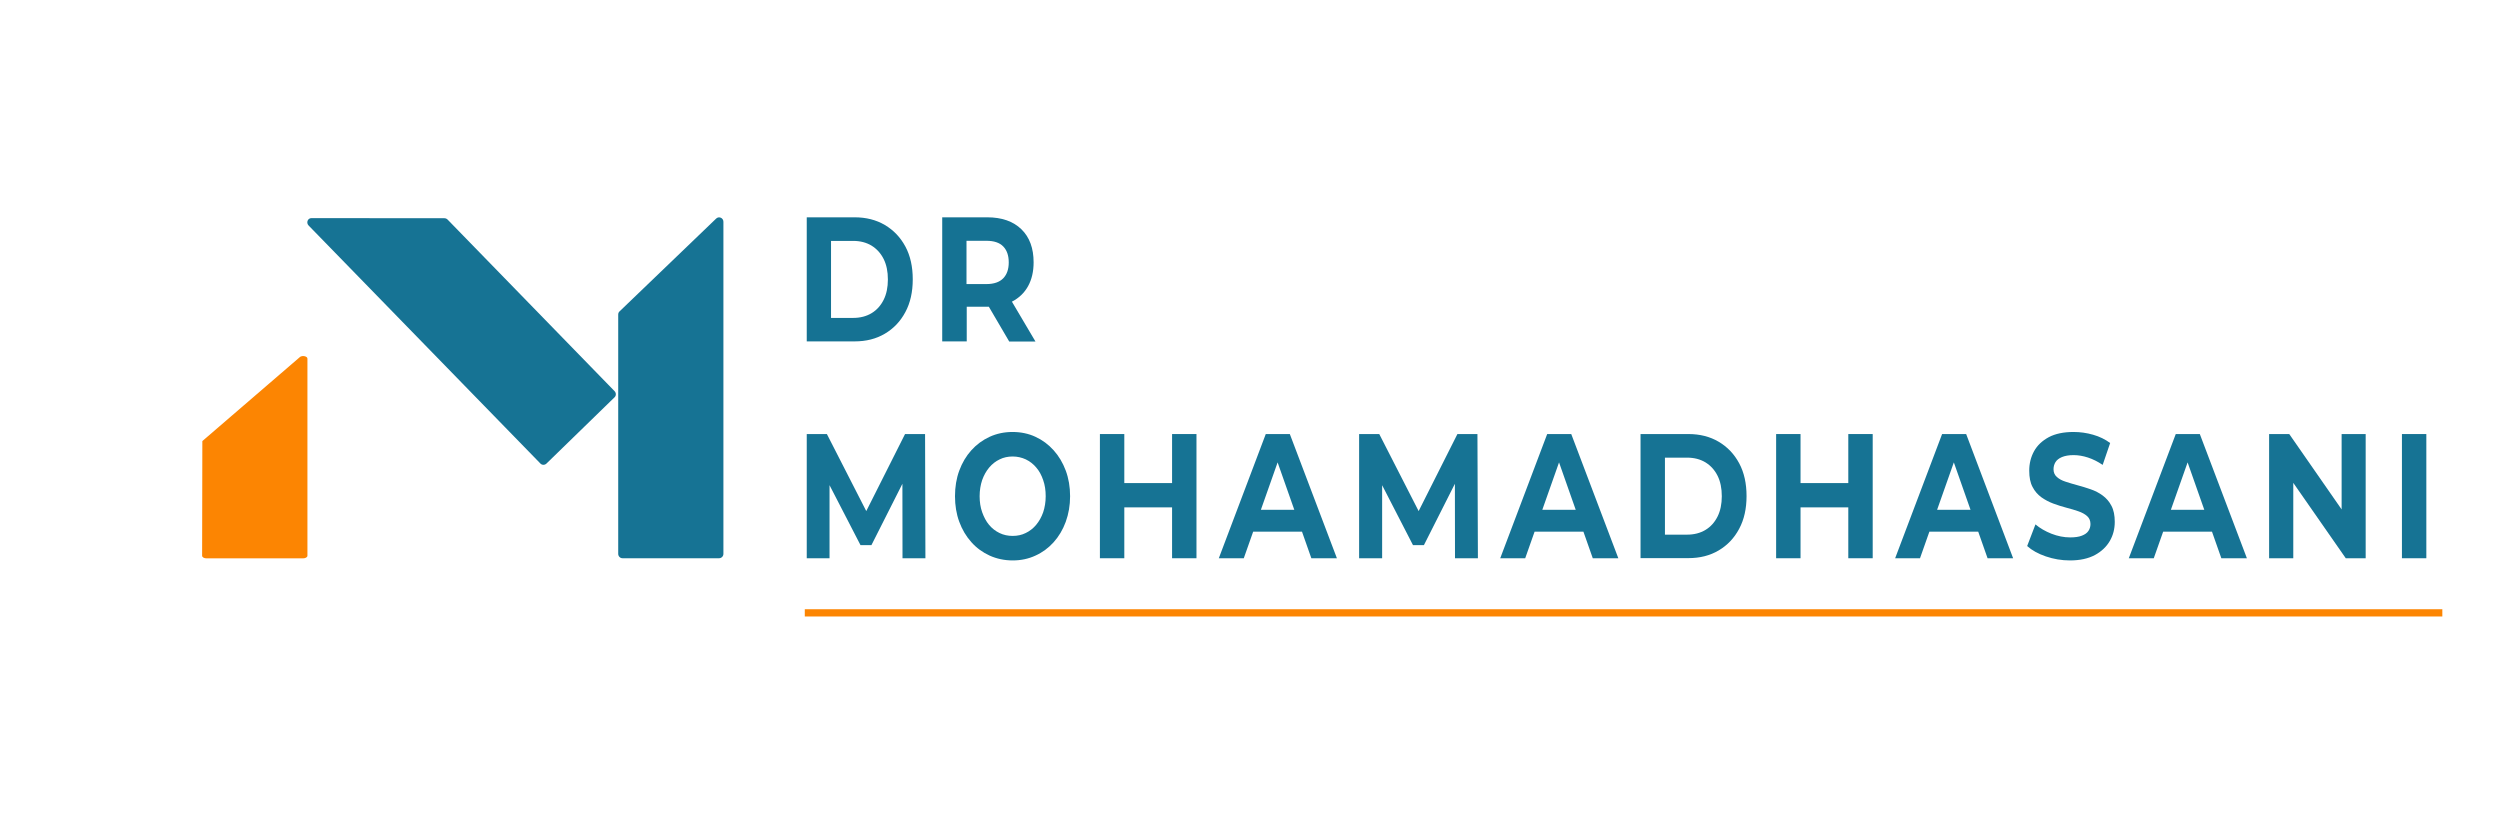
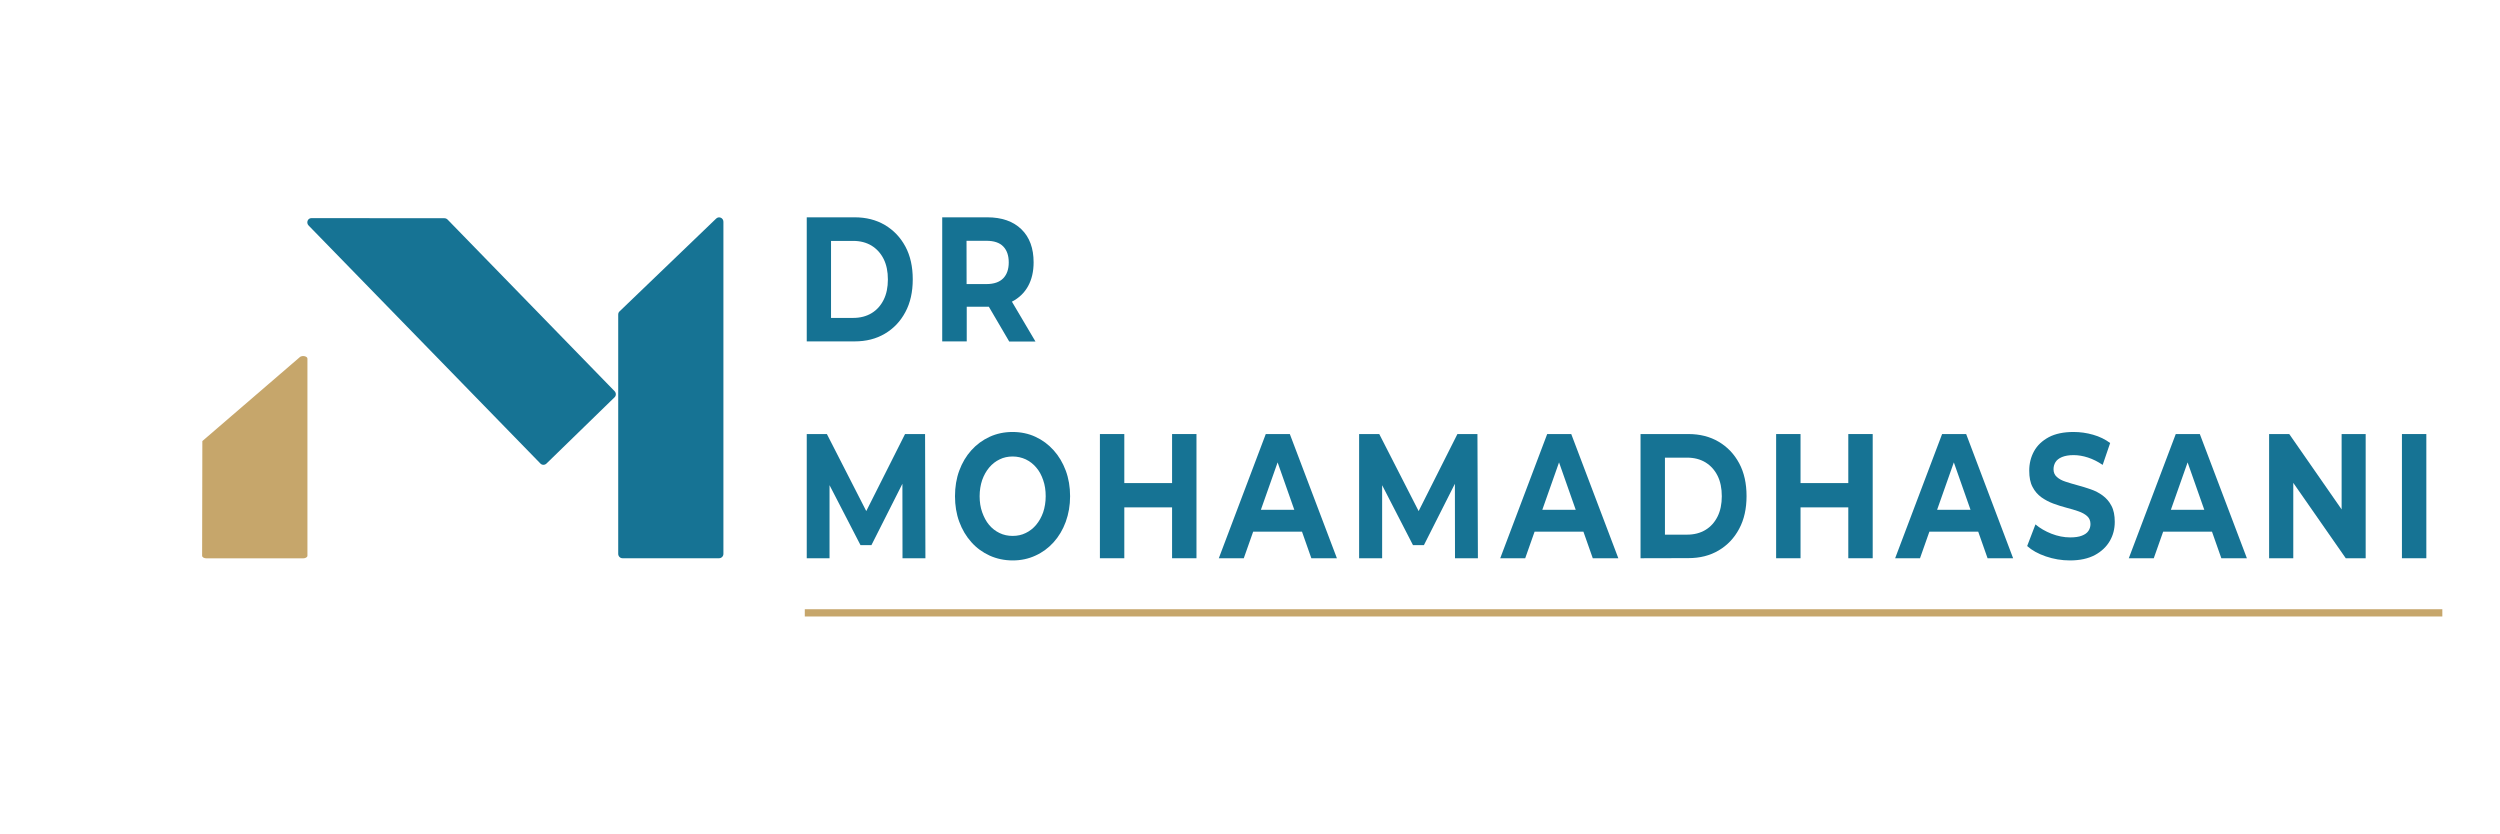
<svg xmlns="http://www.w3.org/2000/svg" version="1.1" id="Layer_1" x="0px" y="0px" viewBox="0 0 2172 724" style="enable-background:new 0 0 2172 724;" xml:space="preserve">
  <style type="text/css">
	.st0{fill:#167394;}
	.st1{fill:#157293;}
- 	.st2{fill:#FC8502;}
+ 	.st2{fill:#C6A66B;}
</style>
  <g>
    <g>
      <path class="st0" d="M700.9,485V377.1h17.5l38.9,76.1H748l38.3-76.1h17.4L804,485h-19.9l-0.1-72h3.7l-30.6,60.6h-9.5L716.3,413    h4.4v72H700.9z" />
-       <path class="st0" d="M879.9,486.9c-7.2,0-13.9-1.4-20.1-4.2c-6.1-2.8-11.5-6.7-15.9-11.7c-4.5-5-8-10.9-10.5-17.7    c-2.5-6.8-3.7-14.2-3.7-22.2c0-8,1.2-15.4,3.7-22.2s6-12.7,10.5-17.7c4.5-5,9.8-8.9,15.9-11.7c6.1-2.8,12.7-4.2,19.9-4.2    c7.2,0,13.9,1.4,19.9,4.2c6.1,2.8,11.3,6.7,15.8,11.7c4.5,5,8,10.9,10.5,17.6c2.5,6.7,3.8,14.2,3.8,22.3c0,8-1.3,15.4-3.8,22.3    c-2.5,6.8-6,12.7-10.5,17.7c-4.5,5-9.8,8.9-15.8,11.6C893.6,485.5,887,486.9,879.9,486.9z M879.8,465.6c4.1,0,7.9-0.8,11.3-2.5    c3.4-1.6,6.5-4,9.1-7.1c2.6-3.1,4.6-6.7,6.1-10.9c1.4-4.2,2.2-8.9,2.2-14c0-5.1-0.7-9.8-2.2-14c-1.4-4.2-3.4-7.9-6-10.9    c-2.6-3.1-5.6-5.4-9.1-7.1c-3.5-1.6-7.3-2.5-11.4-2.5c-4.1,0-7.9,0.8-11.3,2.5c-3.4,1.6-6.5,4-9.1,7.1c-2.6,3.1-4.6,6.7-6.1,10.9    c-1.4,4.2-2.2,8.9-2.2,14c0,5,0.7,9.7,2.2,13.9s3.4,7.9,6,11c2.6,3.1,5.6,5.4,9.1,7.1C871.9,464.8,875.7,465.6,879.8,465.6z" />
+       <path class="st0" d="M879.9,486.9c-7.2,0-13.9-1.4-20.1-4.2c-6.1-2.8-11.5-6.7-15.9-11.7c-4.5-5-8-10.9-10.5-17.7    c-2.5-6.8-3.7-14.2-3.7-22.2s1.2-15.4,3.7-22.2s6-12.7,10.5-17.7s9.8-8.9,15.9-11.7c6.1-2.8,12.7-4.2,19.9-4.2s13.9,1.4,19.9,4.2    c6.1,2.8,11.3,6.7,15.8,11.7s8,10.9,10.5,17.6s3.8,14.2,3.8,22.3c0,8-1.3,15.4-3.8,22.3c-2.5,6.8-6,12.7-10.5,17.7    s-9.8,8.9-15.8,11.6C893.6,485.5,887,486.9,879.9,486.9z M879.8,465.6c4.1,0,7.9-0.8,11.3-2.5c3.4-1.6,6.5-4,9.1-7.1    s4.6-6.7,6.1-10.9c1.4-4.2,2.2-8.9,2.2-14s-0.7-9.8-2.2-14c-1.4-4.2-3.4-7.9-6-10.9c-2.6-3.1-5.6-5.4-9.1-7.1    c-3.5-1.6-7.3-2.5-11.4-2.5c-4.1,0-7.9,0.8-11.3,2.5c-3.4,1.6-6.5,4-9.1,7.1s-4.6,6.7-6.1,10.9c-1.4,4.2-2.2,8.9-2.2,14    c0,5,0.7,9.7,2.2,13.9s3.4,7.9,6,11s5.6,5.4,9.1,7.1C871.9,464.8,875.7,465.6,879.8,465.6z" />
      <path class="st0" d="M955.6,485V377.1h21.2V485H955.6z M975.2,440.8v-21.1h44.7v21.1H975.2z M1018.3,485V377.1h21.2V485H1018.3z" />
      <path class="st0" d="M1058.9,485l40.8-107.9h20.9l40.9,107.9h-22.2l-33.5-95.2h8.4l-33.6,95.2H1058.9z M1079.3,461.9l5.6-19h47    l5.7,19H1079.3z" />
      <path class="st0" d="M1180.8,485V377.1h17.5l38.9,76.1h-9.3l38.3-76.1h17.4L1284,485h-19.9l-0.1-72h3.7l-30.6,60.6h-9.5    l-31.2-60.6h4.4v72H1180.8z" />
      <path class="st0" d="M1303.4,485l40.8-107.9h20.9L1406,485h-22.2l-33.5-95.2h8.4l-33.6,95.2H1303.4z M1323.8,461.9l5.6-19h47    l5.7,19H1323.8z" />
-       <path class="st0" d="M1425.3,485V377.1h41.6c9.9,0,18.7,2.2,26.3,6.7c7.6,4.5,13.5,10.7,17.8,18.7c4.3,8,6.4,17.5,6.4,28.5    c0,10.9-2.1,20.4-6.4,28.4c-4.3,8.1-10.2,14.3-17.8,18.8c-7.6,4.5-16.3,6.7-26.3,6.7H1425.3z M1446.5,464.5h19.3    c6.1,0,11.4-1.4,15.9-4.1c4.5-2.7,8-6.6,10.5-11.6c2.5-5,3.7-10.9,3.7-17.7c0-6.9-1.2-12.8-3.7-17.8c-2.5-5-6-8.8-10.5-11.6    c-4.5-2.7-9.8-4.1-15.9-4.1h-19.3V464.5z" />
+       <path class="st0" d="M1425.3,485V377.1h41.6c9.9,0,18.7,2.2,26.3,6.7c7.6,4.5,13.5,10.7,17.8,18.7s6.4,17.5,6.4,28.5    c0,10.9-2.1,20.4-6.4,28.4c-4.3,8.1-10.2,14.3-17.8,18.8c-7.6,4.5-16.3,6.7-26.3,6.7L1425.3,485L1425.3,485z M1446.5,464.5h19.3    c6.1,0,11.4-1.4,15.9-4.1s8-6.6,10.5-11.6s3.7-10.9,3.7-17.7c0-6.9-1.2-12.8-3.7-17.8s-6-8.8-10.5-11.6c-4.5-2.7-9.8-4.1-15.9-4.1    h-19.3V464.5z" />
      <path class="st0" d="M1543.1,485V377.1h21.2V485H1543.1z M1562.7,440.8v-21.1h44.7v21.1H1562.7z M1605.8,485V377.1h21.2V485    H1605.8z" />
      <path class="st0" d="M1646.5,485l40.8-107.9h20.9L1749,485h-22.2l-33.5-95.2h8.4l-33.6,95.2H1646.5z M1666.8,461.9l5.6-19h47    l5.8,19H1666.8z" />
-       <path class="st0" d="M1798.4,486.9c-7.3,0-14.3-1.2-21-3.5c-6.7-2.3-12.1-5.3-16.2-9l7.2-18.8c3.9,3.3,8.6,6,13.9,8.1    c5.4,2.1,10.8,3.2,16.3,3.2c4.2,0,7.6-0.5,10.1-1.5c2.6-1,4.5-2.3,5.7-4.1c1.2-1.7,1.8-3.8,1.8-6c0-2.9-1-5.2-2.9-6.9    c-1.9-1.7-4.4-3.1-7.6-4.2c-3.1-1.1-6.6-2.1-10.4-3.1c-3.8-1-7.6-2.2-11.4-3.6c-3.8-1.4-7.3-3.3-10.4-5.5    c-3.1-2.3-5.7-5.2-7.6-8.9c-2-3.7-2.9-8.4-2.9-14.2c0-6.2,1.4-11.8,4.2-16.9c2.8-5.1,7.1-9.1,12.8-12.2c5.7-3,12.9-4.5,21.5-4.5    c5.8,0,11.4,0.8,17,2.4c5.6,1.6,10.5,4,14.8,7.2l-6.5,19c-4.3-2.9-8.5-5-12.8-6.4c-4.3-1.4-8.5-2.1-12.5-2.1    c-4.1,0-7.4,0.6-10.1,1.7c-2.6,1.1-4.5,2.6-5.6,4.4c-1.1,1.8-1.7,3.9-1.7,6.2c0,2.8,1,5,2.9,6.7s4.4,3.1,7.6,4.1    c3.1,1,6.6,2.1,10.4,3.1c3.8,1,7.6,2.2,11.4,3.5c3.8,1.3,7.3,3.1,10.4,5.4c3.1,2.3,5.7,5.2,7.6,8.9c2,3.7,2.9,8.4,2.9,14    c0,6.1-1.4,11.6-4.3,16.6c-2.9,5-7.2,9.1-12.9,12.2C1814.3,485.3,1807.1,486.9,1798.4,486.9z" />
+       <path class="st0" d="M1798.4,486.9c-7.3,0-14.3-1.2-21-3.5s-12.1-5.3-16.2-9l7.2-18.8c3.9,3.3,8.6,6,13.9,8.1    c5.4,2.1,10.8,3.2,16.3,3.2c4.2,0,7.6-0.5,10.1-1.5c2.6-1,4.5-2.3,5.7-4.1c1.2-1.7,1.8-3.8,1.8-6c0-2.9-1-5.2-2.9-6.9    c-1.9-1.7-4.4-3.1-7.6-4.2c-3.1-1.1-6.6-2.1-10.4-3.1s-7.6-2.2-11.4-3.6s-7.3-3.3-10.4-5.5c-3.1-2.3-5.7-5.2-7.6-8.9    c-2-3.7-2.9-8.4-2.9-14.2c0-6.2,1.4-11.8,4.2-16.9c2.8-5.1,7.1-9.1,12.8-12.2c5.7-3,12.9-4.5,21.5-4.5c5.8,0,11.4,0.8,17,2.4    s10.5,4,14.8,7.2l-6.5,19c-4.3-2.9-8.5-5-12.8-6.4s-8.5-2.1-12.5-2.1c-4.1,0-7.4,0.6-10.1,1.7c-2.6,1.1-4.5,2.6-5.6,4.4    s-1.7,3.9-1.7,6.2c0,2.8,1,5,2.9,6.7s4.4,3.1,7.6,4.1c3.1,1,6.6,2.1,10.4,3.1s7.6,2.2,11.4,3.5s7.3,3.1,10.4,5.4s5.7,5.2,7.6,8.9    c2,3.7,2.9,8.4,2.9,14c0,6.1-1.4,11.6-4.3,16.6s-7.2,9.1-12.9,12.2C1814.3,485.3,1807.1,486.9,1798.4,486.9z" />
      <path class="st0" d="M1849.5,485l40.8-107.9h20.9l40.9,107.9h-22.2l-33.5-95.2h8.4l-33.6,95.2H1849.5z M1869.9,461.9l5.6-19h47    l5.8,19H1869.9z" />
      <path class="st0" d="M1971.4,485V377.1h17.5l54,77.7h-8.5v-77.7h20.9V485H2038l-54.1-77.7h8.5V485H1971.4z" />
      <path class="st0" d="M2086.8,485V377.1h21.2V485H2086.8z" />
    </g>
  </g>
  <g>
    <g>
-       <path class="st1" d="M700.9,296.7V188.8h41.6c9.9,0,18.7,2.2,26.3,6.7c7.6,4.5,13.5,10.7,17.8,18.7c4.3,8,6.4,17.5,6.4,28.5    c0,10.9-2.1,20.4-6.4,28.4c-4.3,8.1-10.2,14.3-17.8,18.8c-7.6,4.5-16.3,6.7-26.3,6.7H700.9z M722,276.2h19.3    c6.1,0,11.4-1.4,15.9-4.1c4.5-2.7,8-6.6,10.5-11.6c2.5-5,3.7-10.9,3.7-17.7c0-6.9-1.2-12.8-3.7-17.8c-2.5-5-6-8.8-10.5-11.6    c-4.5-2.7-9.8-4.1-15.9-4.1H722V276.2z" />
-       <path class="st1" d="M818.6,296.7V188.8h39.1c12.7,0,22.6,3.5,29.7,10.4s10.6,16.5,10.6,28.7c0,8-1.6,14.9-4.8,20.7    c-3.2,5.8-7.8,10.2-13.7,13.3c-5.9,3.1-13,4.6-21.2,4.6h-27.8l9.4-10.9v41H818.6z M839.8,258.5l-9.4-11.7H857    c6.5,0,11.4-1.7,14.6-5c3.2-3.3,4.8-7.9,4.8-13.8c0-6-1.6-10.6-4.8-13.9c-3.2-3.3-8.1-4.9-14.6-4.9h-26.7l9.4-11.9V258.5z     M876.8,296.7l-22.9-39.1h22.6l23.1,39.1H876.8z" />
+       <path class="st1" d="M700.9,296.7V188.8h41.6c9.9,0,18.7,2.2,26.3,6.7s13.5,10.7,17.8,18.7s6.4,17.5,6.4,28.5    c0,10.9-2.1,20.4-6.4,28.4c-4.3,8.1-10.2,14.3-17.8,18.8s-16.3,6.7-26.3,6.7h-41.6V296.7z M722,276.2h19.3    c6.1,0,11.4-1.4,15.9-4.1s8-6.6,10.5-11.6s3.7-10.9,3.7-17.7c0-6.9-1.2-12.8-3.7-17.8s-6-8.8-10.5-11.6c-4.5-2.7-9.8-4.1-15.9-4.1    H722V276.2z" />
+       <path class="st1" d="M818.6,296.7V188.8h39.1c12.7,0,22.6,3.5,29.7,10.4s10.6,16.5,10.6,28.7c0,8-1.6,14.9-4.8,20.7    s-7.8,10.2-13.7,13.3s-13,4.6-21.2,4.6h-27.8l9.4-10.9v41h-21.3V296.7z M839.8,258.5l-9.4-11.7H857c6.5,0,11.4-1.7,14.6-5    c3.2-3.3,4.8-7.9,4.8-13.8c0-6-1.6-10.6-4.8-13.9c-3.2-3.3-8.1-4.9-14.6-4.9h-26.7l9.4-11.9L839.8,258.5L839.8,258.5z     M876.8,296.7l-22.9-39.1h22.6l23.1,39.1H876.8z" />
    </g>
  </g>
  <path class="st0" d="M540.8,485h83.9c2.1,0,3.8-1.7,3.8-3.8V192.7c0-3.4-3.9-5.1-6.3-2.8l-83.9,80.6c-0.8,0.7-1.2,1.7-1.2,2.8v207.9  C537.1,483.3,538.8,485,540.8,485z" />
  <path class="st2" d="M175.6,482.8c0,1.3,1.7,2.3,3.8,2.3h83.9c2.1,0,3.8-1,3.8-2.3V311.6c0-2-3.9-3-6.3-1.6l-85,73.2" />
  <path class="st0" d="M534,345.1l-59.3,57.7c-1.5,1.4-3.9,1.4-5.3-0.2L268.1,195.9c-2.3-2.4-0.8-6.4,2.5-6.4l115.5,0.1  c1,0,2,0.4,2.8,1.2l145,149C535.4,341.3,535.4,343.7,534,345.1z" />
  <rect x="699.2" y="529.3" class="st2" width="1422.7" height="6.3" />
</svg>
